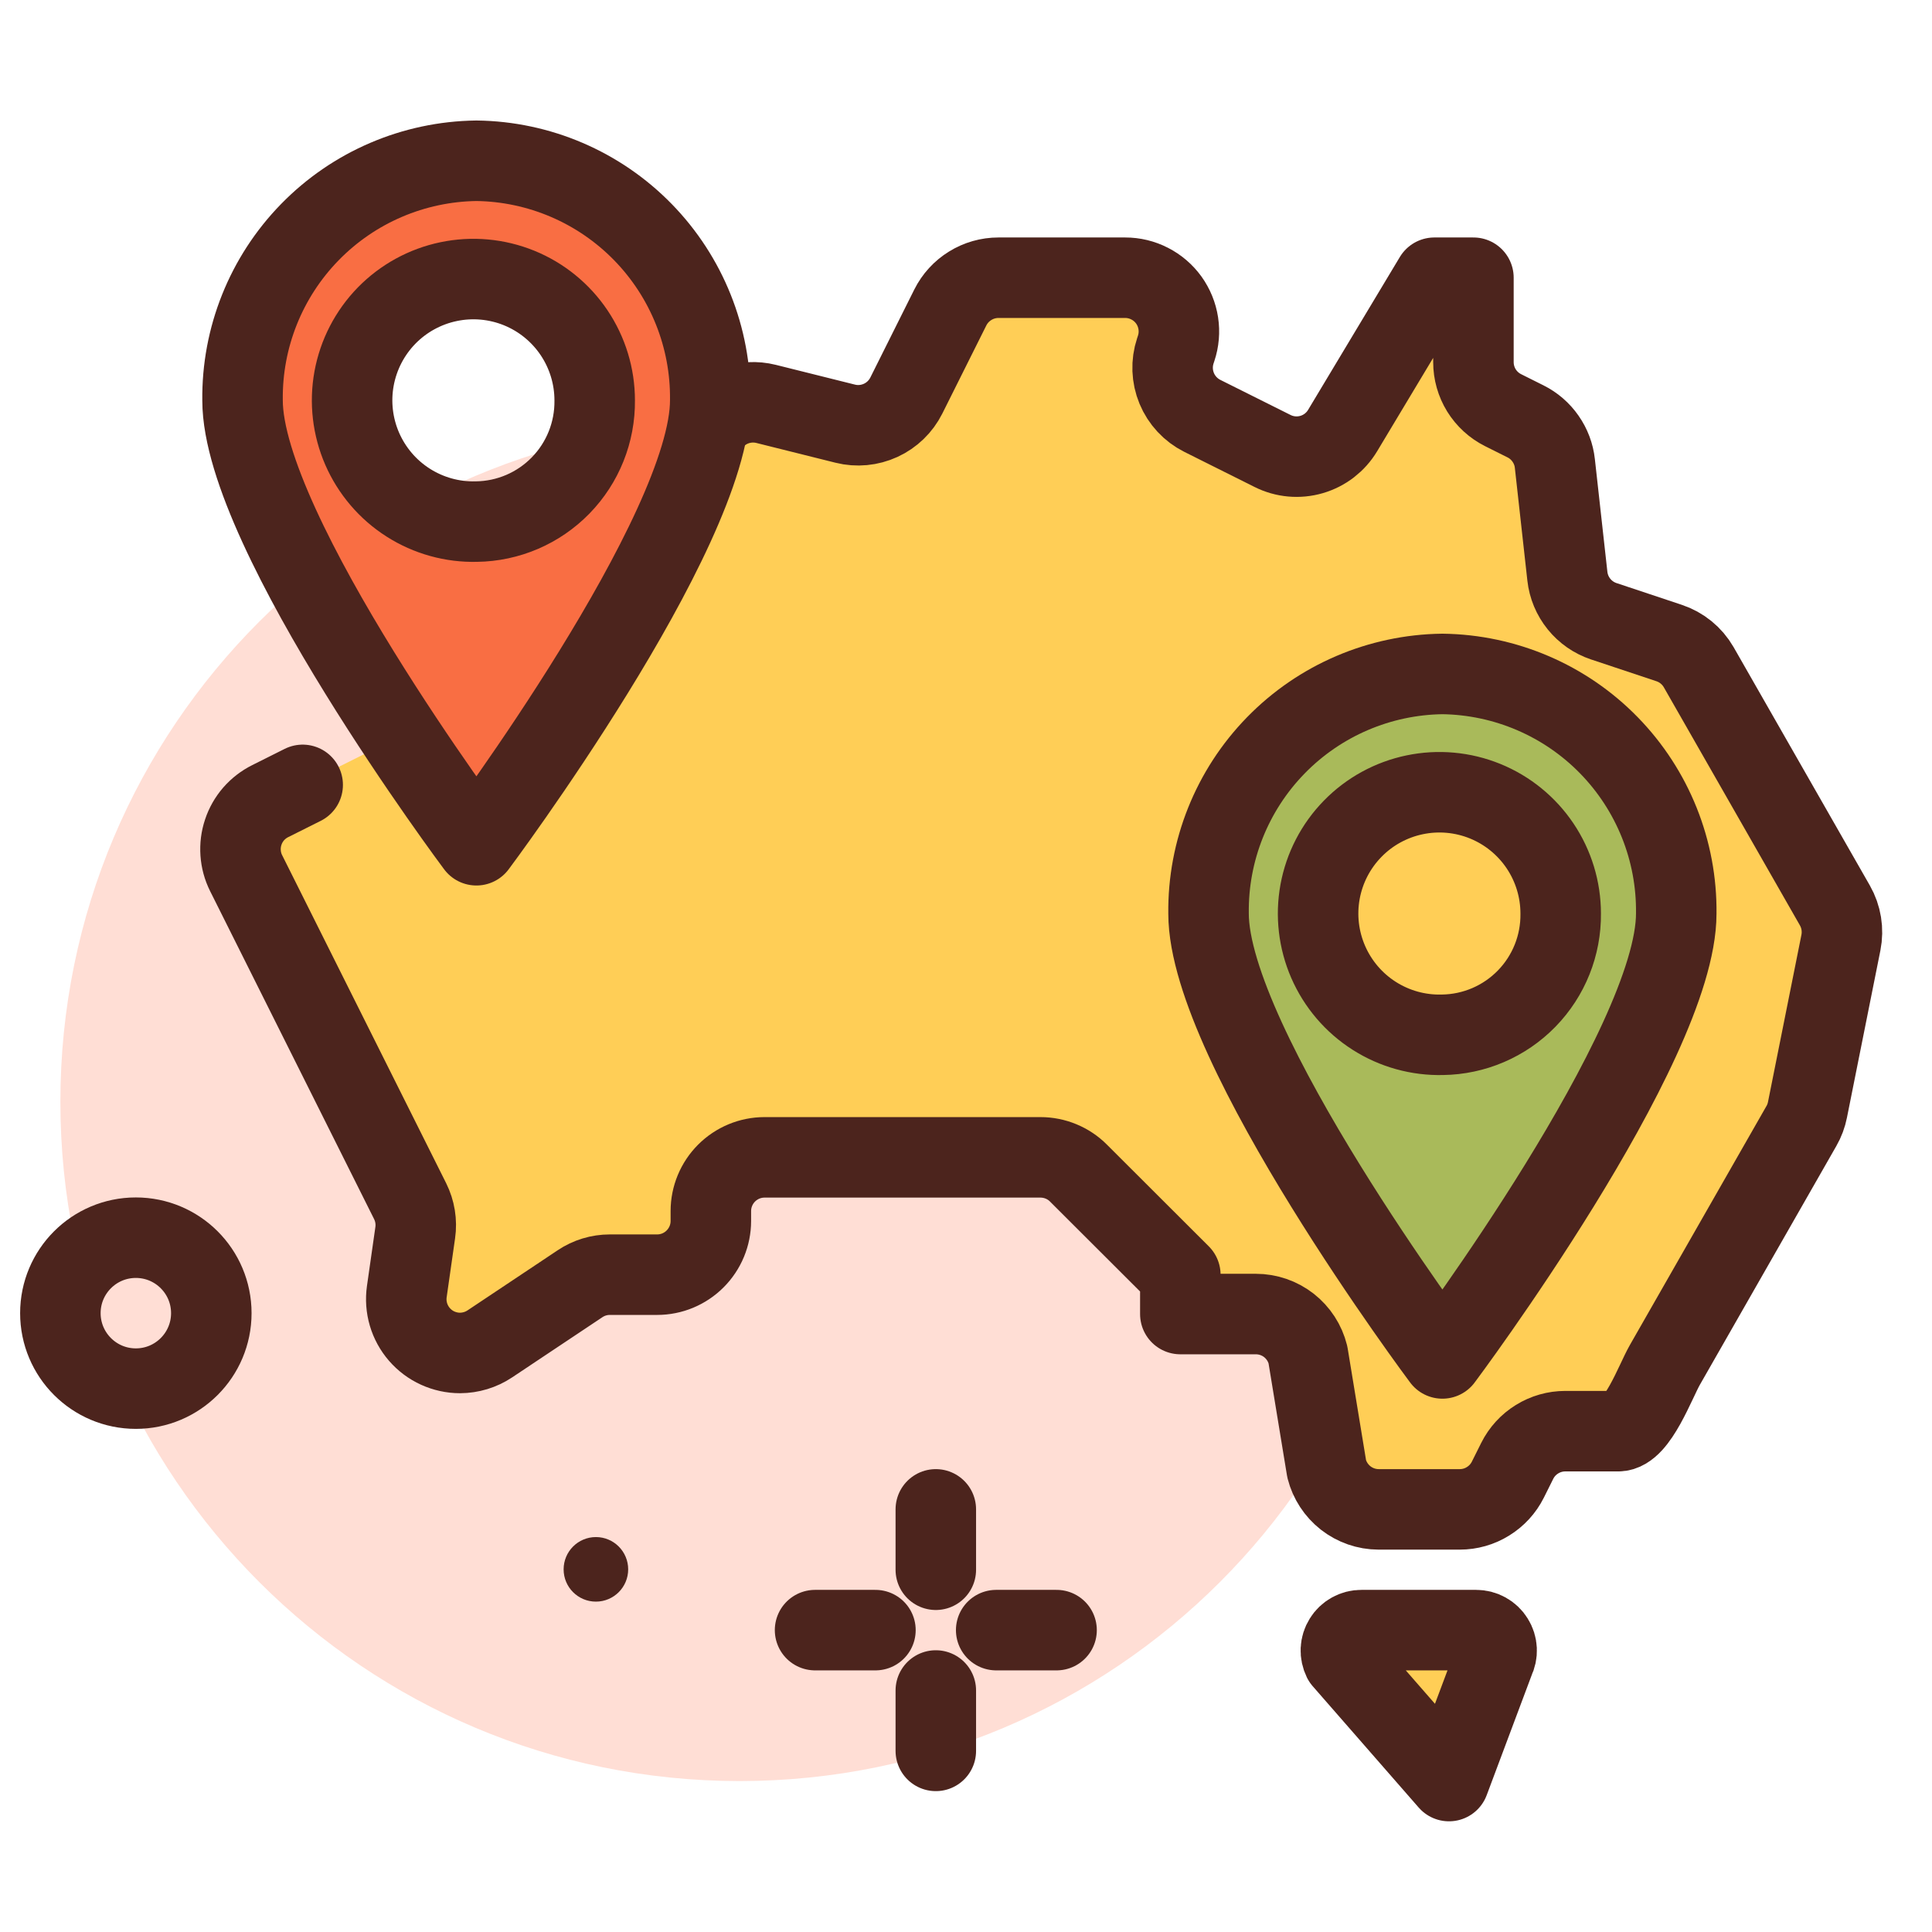
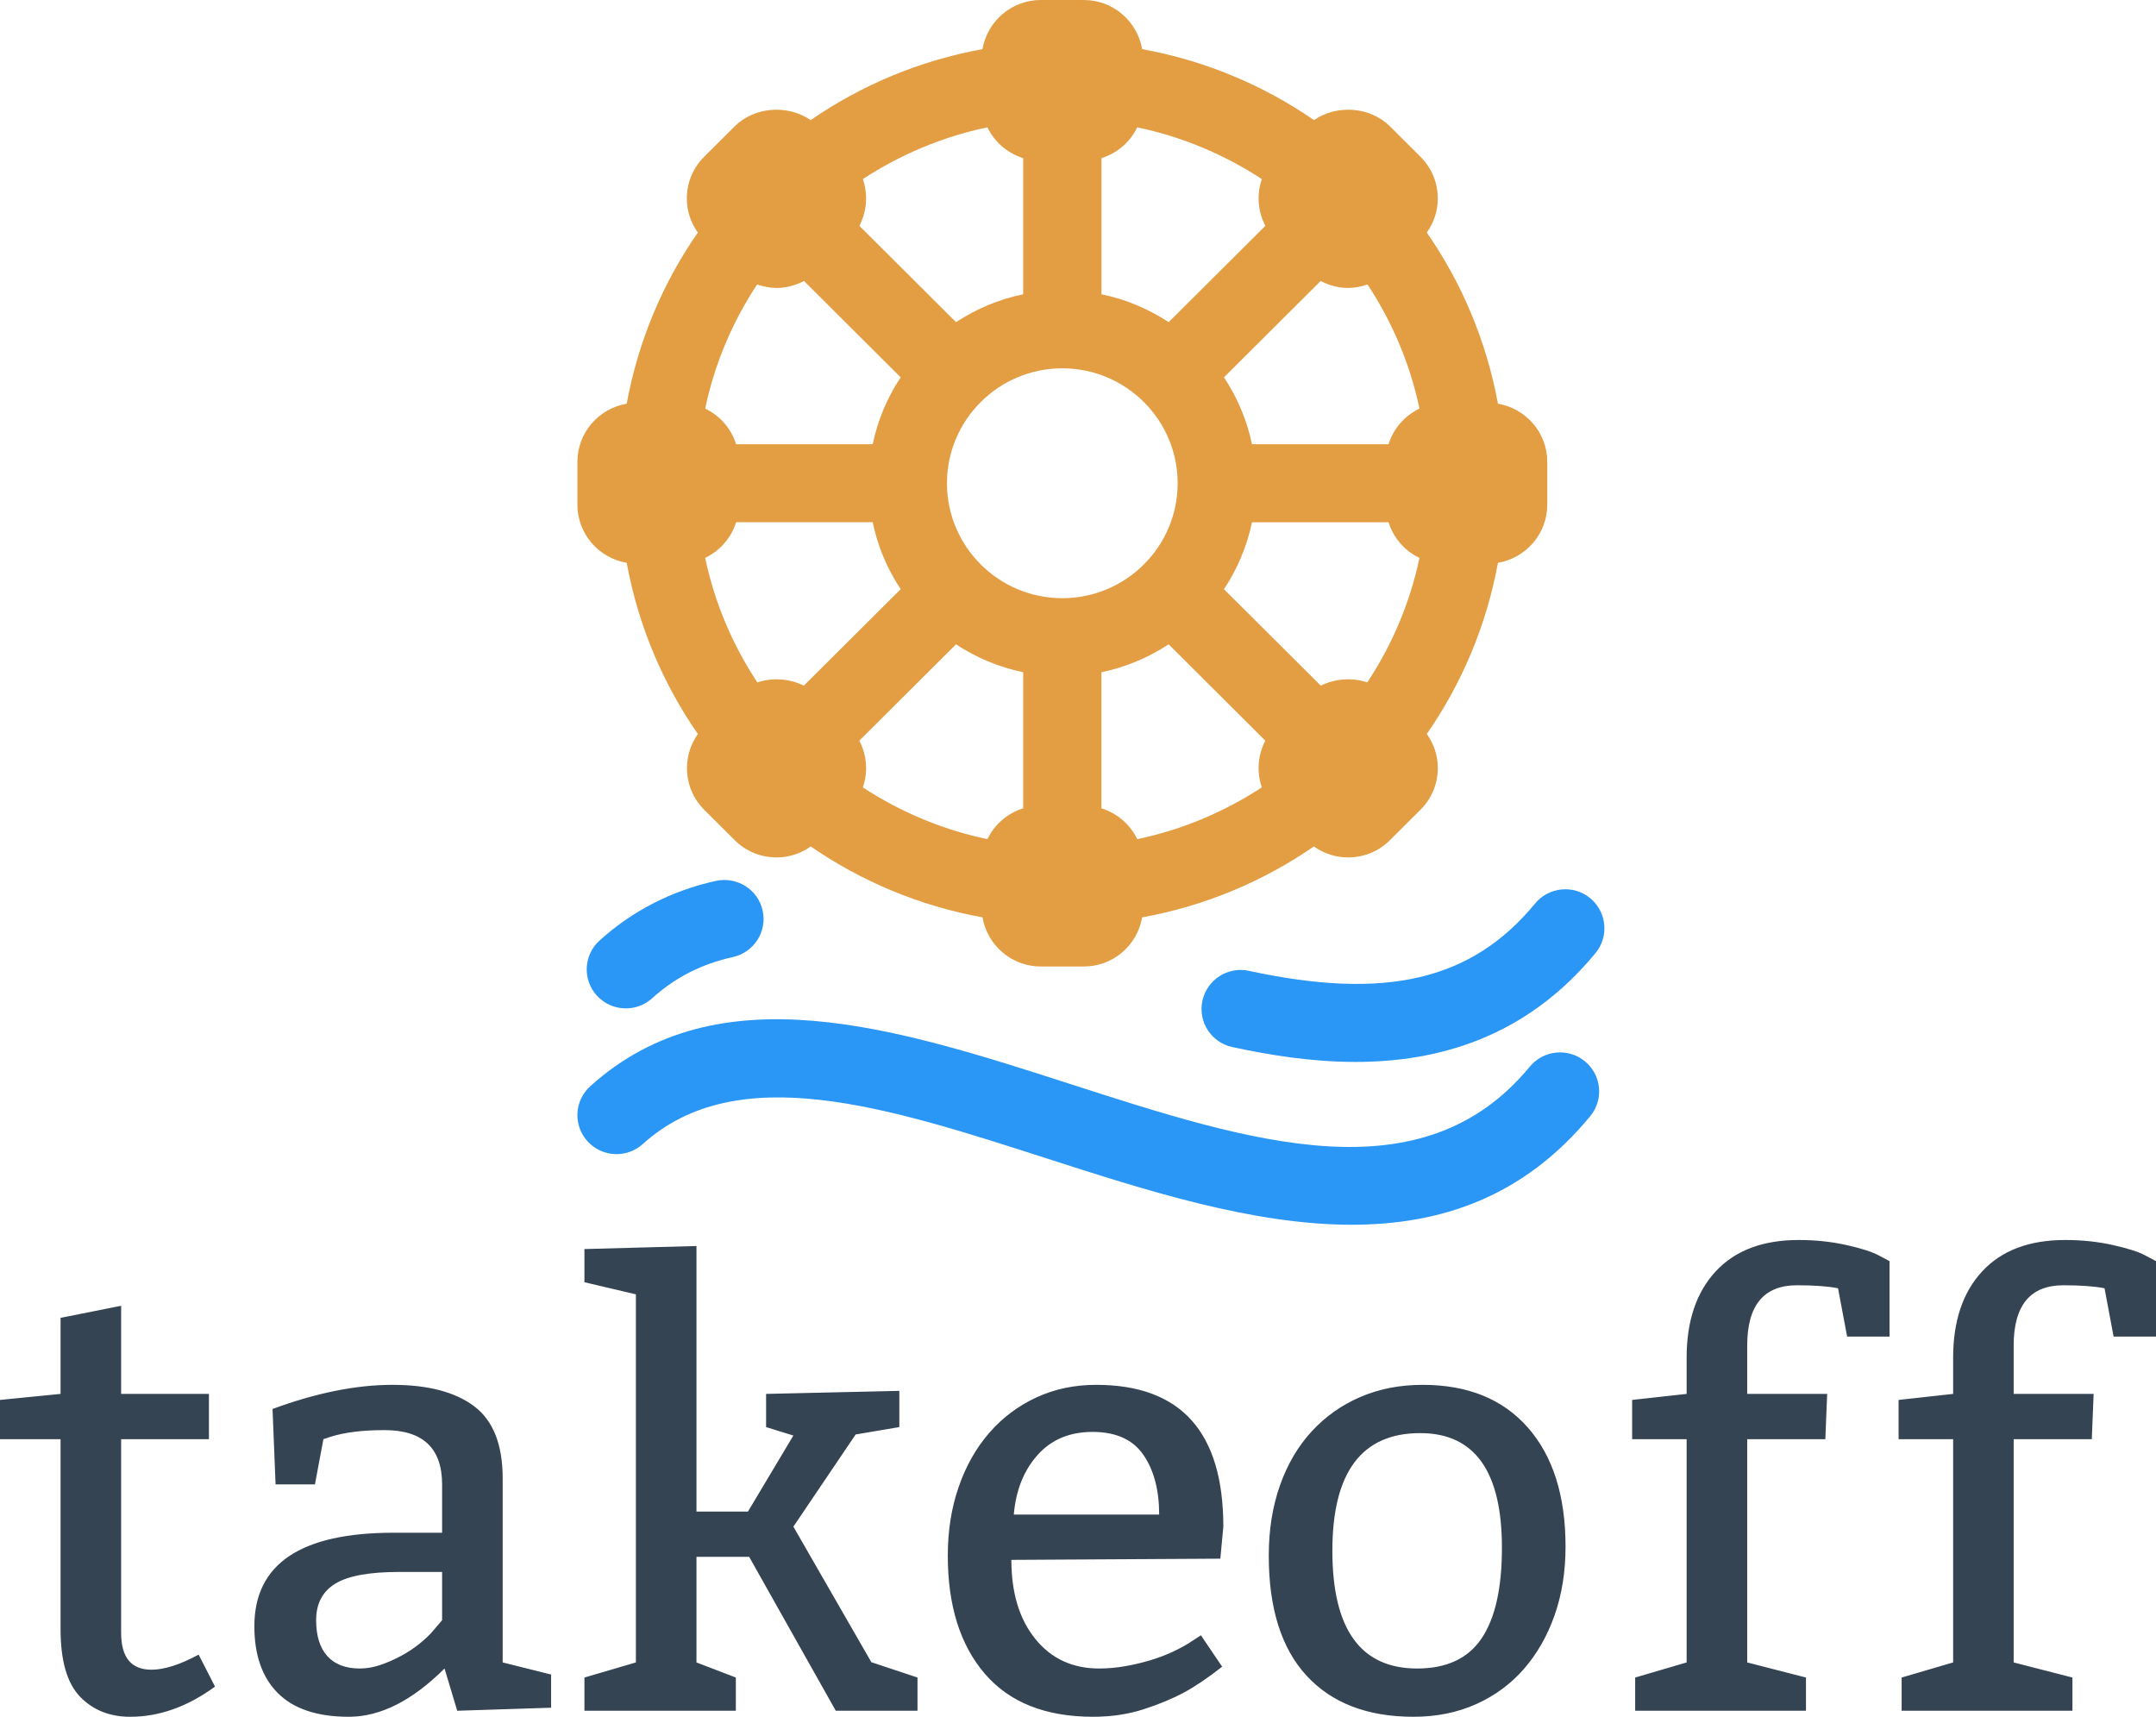
- <svg xmlns="http://www.w3.org/2000/svg" width="48" height="48" viewBox="0 0 48 48" fill="none">
-   <path d="M18.375 44.25C27.695 44.25 35.25 36.695 35.25 27.375C35.25 18.055 27.695 10.5 18.375 10.5C9.055 10.5 1.5 18.055 1.5 27.375C1.5 36.695 9.055 44.25 18.375 44.25Z" fill="#FFDED5" />
-   <path d="M3.375 34.5C4.411 34.5 5.25 33.66 5.25 32.625C5.25 31.59 4.411 30.75 3.375 30.75C2.339 30.75 1.5 31.59 1.5 32.625C1.5 33.66 2.339 34.5 3.375 34.5Z" stroke="#4C241D" stroke-width="2" stroke-linecap="round" stroke-linejoin="round" />
-   <path d="M7.52 19.5L6.715 19.903C6.558 19.981 6.418 20.089 6.302 20.221C6.187 20.354 6.099 20.507 6.044 20.674C5.988 20.84 5.966 21.015 5.978 21.19C5.99 21.365 6.036 21.536 6.115 21.693L10.189 29.841C10.31 30.084 10.355 30.358 10.316 30.626L10.107 32.09C10.08 32.279 10.094 32.472 10.148 32.656C10.202 32.839 10.295 33.009 10.42 33.153C10.546 33.298 10.7 33.414 10.874 33.493C11.048 33.572 11.237 33.614 11.428 33.614V33.614C11.692 33.613 11.95 33.535 12.169 33.389L14.411 31.894C14.63 31.747 14.887 31.669 15.151 31.669H16.327C16.681 31.669 17.02 31.528 17.27 31.277C17.52 31.027 17.661 30.688 17.661 30.334V30.088C17.661 29.735 17.802 29.395 18.052 29.145C18.302 28.895 18.641 28.754 18.995 28.754H25.851C26.026 28.754 26.2 28.789 26.362 28.856C26.524 28.923 26.671 29.021 26.794 29.145L29.325 31.672V32.647H31.2C31.498 32.647 31.787 32.746 32.022 32.929C32.256 33.113 32.423 33.369 32.495 33.658L32.961 36.493C33.034 36.78 33.2 37.034 33.433 37.217C33.666 37.399 33.953 37.499 34.249 37.5H36.268C36.516 37.5 36.759 37.431 36.969 37.3C37.18 37.17 37.351 36.984 37.462 36.762L37.695 36.295C37.806 36.073 37.976 35.887 38.187 35.757C38.398 35.626 38.641 35.557 38.889 35.557H40.204C40.683 35.557 41.125 34.329 41.362 33.913L44.756 27.974C44.828 27.849 44.878 27.714 44.906 27.573L45.737 23.419C45.8 23.103 45.747 22.775 45.587 22.495L42.203 16.575C42.039 16.291 41.777 16.078 41.466 15.975L39.845 15.435C39.603 15.354 39.39 15.206 39.23 15.008C39.069 14.809 38.969 14.569 38.941 14.316L38.63 11.515C38.606 11.293 38.526 11.082 38.398 10.899C38.271 10.716 38.1 10.568 37.901 10.469L37.345 10.191C37.123 10.08 36.937 9.91 36.806 9.699C36.676 9.488 36.607 9.245 36.607 8.997V6.9H35.636L33.357 10.697C33.184 10.986 32.909 11.198 32.586 11.292C32.263 11.386 31.916 11.355 31.616 11.204L29.871 10.332C29.584 10.188 29.358 9.946 29.235 9.649C29.112 9.352 29.1 9.021 29.201 8.716L29.221 8.656C29.288 8.456 29.306 8.242 29.274 8.033C29.242 7.824 29.161 7.626 29.038 7.454C28.914 7.283 28.752 7.143 28.563 7.047C28.375 6.95 28.167 6.9 27.956 6.9H24.805C24.558 6.9 24.315 6.969 24.104 7.1C23.893 7.23 23.722 7.416 23.611 7.638L22.517 9.828C22.381 10.099 22.157 10.316 21.881 10.443C21.605 10.57 21.294 10.6 21 10.526L19.034 10.035C18.774 9.97 18.501 9.985 18.249 10.077C17.998 10.17 17.78 10.336 17.624 10.554L13.485 16.345C13.359 16.522 13.191 16.665 12.996 16.762L10.811 17.855" fill="#FFCE56" />
-   <path d="M7.52 19.5L6.715 19.903C6.558 19.981 6.418 20.089 6.302 20.221C6.187 20.354 6.099 20.507 6.044 20.674C5.988 20.84 5.966 21.015 5.978 21.19C5.99 21.365 6.036 21.536 6.115 21.693L10.189 29.841C10.31 30.084 10.355 30.358 10.316 30.626L10.107 32.09C10.08 32.279 10.094 32.472 10.148 32.656C10.202 32.839 10.295 33.009 10.42 33.153C10.546 33.298 10.7 33.414 10.874 33.493C11.048 33.572 11.237 33.614 11.428 33.614V33.614C11.692 33.613 11.95 33.535 12.169 33.389L14.411 31.894C14.63 31.747 14.887 31.669 15.151 31.669H16.327C16.681 31.669 17.02 31.528 17.27 31.277C17.52 31.027 17.661 30.688 17.661 30.334V30.088C17.661 29.735 17.802 29.395 18.052 29.145C18.302 28.895 18.641 28.754 18.995 28.754H25.851C26.026 28.754 26.2 28.789 26.362 28.856C26.524 28.923 26.671 29.021 26.794 29.145L29.325 31.672V32.647H31.2C31.498 32.647 31.787 32.746 32.022 32.929C32.256 33.113 32.423 33.369 32.495 33.658L32.961 36.493C33.034 36.78 33.2 37.034 33.433 37.217C33.666 37.399 33.953 37.499 34.249 37.5H36.268C36.516 37.5 36.759 37.431 36.969 37.3C37.18 37.17 37.351 36.984 37.462 36.762L37.695 36.295C37.806 36.073 37.976 35.887 38.187 35.757C38.398 35.626 38.641 35.557 38.889 35.557H40.204C40.683 35.557 41.125 34.329 41.362 33.913L44.756 27.974C44.828 27.849 44.878 27.714 44.906 27.573L45.737 23.419C45.8 23.103 45.747 22.775 45.587 22.495L42.203 16.575C42.039 16.291 41.777 16.078 41.466 15.975L39.845 15.435C39.603 15.354 39.39 15.206 39.23 15.008C39.069 14.809 38.969 14.569 38.941 14.316L38.63 11.515C38.606 11.293 38.526 11.082 38.398 10.899C38.271 10.716 38.1 10.568 37.901 10.469L37.345 10.191C37.123 10.08 36.937 9.91 36.806 9.699C36.676 9.488 36.607 9.245 36.607 8.997V6.9H35.636L33.357 10.697C33.184 10.986 32.909 11.198 32.586 11.292C32.263 11.386 31.916 11.355 31.616 11.204L29.871 10.332C29.584 10.188 29.358 9.946 29.235 9.649C29.112 9.352 29.1 9.021 29.201 8.716L29.221 8.656C29.288 8.456 29.306 8.242 29.274 8.033C29.242 7.824 29.161 7.626 29.038 7.454C28.914 7.283 28.752 7.143 28.563 7.047C28.375 6.95 28.167 6.9 27.956 6.9H24.805C24.558 6.9 24.315 6.969 24.104 7.1C23.893 7.23 23.722 7.416 23.611 7.638L22.517 9.828C22.381 10.099 22.157 10.316 21.881 10.443C21.605 10.57 21.294 10.6 21 10.526L19.034 10.035C18.774 9.97 18.501 9.985 18.249 10.077C17.998 10.17 17.78 10.336 17.624 10.554L13.485 16.345C13.359 16.522 13.191 16.665 12.996 16.762L10.811 17.855" stroke="#4C241D" stroke-width="2" stroke-linecap="round" stroke-linejoin="round" />
-   <path d="M14.805 39.792C15.248 39.792 15.607 39.433 15.607 38.99C15.607 38.547 15.248 38.188 14.805 38.188C14.362 38.188 14.003 38.547 14.003 38.99C14.003 39.433 14.362 39.792 14.805 39.792Z" fill="#4C241D" />
-   <path d="M23.25 37.5V39" stroke="#4C241D" stroke-width="2" stroke-linecap="round" stroke-linejoin="round" />
-   <path d="M23.25 42V43.5" stroke="#4C241D" stroke-width="2" stroke-linecap="round" stroke-linejoin="round" />
-   <path d="M20.25 40.5H21.75" stroke="#4C241D" stroke-width="2" stroke-linecap="round" stroke-linejoin="round" />
-   <path d="M24.75 40.5H26.25" stroke="#4C241D" stroke-width="2" stroke-linecap="round" stroke-linejoin="round" />
-   <path d="M33.825 40.5H36.675C36.762 40.5 36.847 40.522 36.922 40.564C36.998 40.606 37.062 40.667 37.107 40.741C37.153 40.814 37.179 40.898 37.183 40.985C37.187 41.072 37.168 41.158 37.13 41.235L36 44.25L33.367 41.235C33.329 41.157 33.31 41.071 33.314 40.984C33.318 40.897 33.345 40.813 33.391 40.739C33.436 40.666 33.5 40.605 33.577 40.563C33.653 40.521 33.738 40.499 33.825 40.5Z" fill="#FFCE56" stroke="#4C241D" stroke-width="2" stroke-linecap="round" stroke-linejoin="round" />
-   <path d="M11.836 3.994C10.276 4.014 8.788 4.651 7.698 5.768C6.609 6.884 6.007 8.387 6.026 9.947C6.026 13.234 11.836 21 11.836 21C11.836 21 17.646 13.234 17.646 9.947C17.665 8.387 17.063 6.884 15.973 5.767C14.884 4.651 13.396 4.013 11.836 3.994V3.994ZM11.836 12.959C11.237 12.974 10.647 12.81 10.142 12.488C9.636 12.166 9.239 11.7 8.999 11.151C8.76 10.602 8.689 9.994 8.797 9.404C8.905 8.815 9.186 8.271 9.604 7.842C10.023 7.413 10.56 7.119 11.146 6.997C11.733 6.874 12.342 6.93 12.897 7.155C13.452 7.381 13.927 7.767 14.262 8.265C14.596 8.762 14.775 9.347 14.775 9.947C14.784 10.736 14.48 11.496 13.929 12.061C13.378 12.626 12.625 12.949 11.836 12.959V12.959Z" fill="#F96E43" stroke="#4C241D" stroke-width="2" stroke-linecap="round" stroke-linejoin="round" />
-   <path d="M35.836 16.744C34.276 16.764 32.788 17.401 31.698 18.518C30.609 19.634 30.007 21.137 30.026 22.697C30.026 25.984 35.836 33.75 35.836 33.75C35.836 33.75 41.646 25.984 41.646 22.697C41.665 21.137 41.063 19.634 39.973 18.517C38.884 17.401 37.395 16.764 35.836 16.744ZM35.836 25.709C35.237 25.724 34.647 25.56 34.142 25.238C33.636 24.916 33.239 24.45 32.999 23.901C32.76 23.352 32.689 22.744 32.797 22.154C32.905 21.565 33.186 21.021 33.605 20.592C34.023 20.163 34.56 19.869 35.146 19.747C35.733 19.624 36.343 19.68 36.897 19.905C37.452 20.131 37.927 20.517 38.262 21.015C38.596 21.512 38.775 22.097 38.775 22.697C38.784 23.486 38.48 24.246 37.929 24.811C37.378 25.376 36.625 25.699 35.836 25.709V25.709Z" fill="#A9BA5A" stroke="#4C241D" stroke-width="2" stroke-linecap="round" stroke-linejoin="round" />
+ <svg xmlns="http://www.w3.org/2000/svg" width="54" height="43" viewBox="0 0 54 43" fill="none">
+   <path d="M1.517 33.008L3.034 32.706V34.913H5.233V36.047H3.034V40.899C3.034 41.514 3.287 41.821 3.792 41.821C4.116 41.821 4.51 41.695 4.975 41.443L5.385 42.244C4.697 42.748 3.989 43 3.261 43C2.746 43 2.326 42.831 2.002 42.494C1.679 42.156 1.517 41.594 1.517 40.808V36.047H0V35.064L1.517 34.913V33.008ZM6.902 37.18L6.826 35.291C7.918 34.888 8.919 34.686 9.829 34.686C10.719 34.686 11.402 34.865 11.877 35.223C12.352 35.581 12.59 36.183 12.59 37.029V41.639L13.803 41.942V42.773L11.452 42.849L11.134 41.791C10.325 42.597 9.526 43 8.737 43C7.948 43 7.357 42.803 6.962 42.41C6.568 42.017 6.371 41.458 6.371 40.733C6.371 39.171 7.534 38.39 9.86 38.39H11.073V37.18C11.073 36.273 10.593 35.82 9.632 35.82C9.086 35.82 8.636 35.875 8.282 35.986L8.1 36.047L7.888 37.18H6.902ZM11.073 40.581V39.372H10.011C9.253 39.372 8.714 39.47 8.396 39.667C8.077 39.863 7.918 40.168 7.918 40.581C7.918 40.974 8.012 41.274 8.199 41.481C8.386 41.687 8.656 41.791 9.01 41.791C9.182 41.791 9.356 41.761 9.533 41.7C9.71 41.639 9.882 41.564 10.049 41.473C10.216 41.383 10.365 41.284 10.497 41.178C10.628 41.073 10.734 40.974 10.815 40.884L11.073 40.581ZM14.638 31.285L17.444 31.209V37.861H18.733L19.871 35.956L19.188 35.744V34.913L22.525 34.837V35.744L21.448 35.926H21.433L19.871 38.238L21.828 41.639H21.843L22.98 42.017V42.849H20.933L18.764 38.994H17.444V41.639L18.43 42.017V42.849H14.638V42.017L15.927 41.639V32.419L14.638 32.116V31.285ZM30.64 38.238L30.565 39.04L25.331 39.07C25.331 39.896 25.531 40.556 25.931 41.05C26.33 41.544 26.863 41.791 27.531 41.791C27.753 41.791 27.976 41.77 28.198 41.73C28.421 41.69 28.631 41.639 28.828 41.579C29.025 41.519 29.204 41.451 29.366 41.375C29.528 41.299 29.665 41.226 29.776 41.156L30.079 40.959L30.61 41.745C30.266 42.017 29.95 42.232 29.662 42.388C29.374 42.544 29.035 42.685 28.646 42.811C28.256 42.937 27.834 43 27.379 43C26.186 43 25.281 42.64 24.664 41.919C24.047 41.199 23.739 40.214 23.739 38.964C23.739 38.339 23.83 37.765 24.012 37.241C24.194 36.717 24.449 36.266 24.778 35.888C25.107 35.51 25.498 35.215 25.953 35.004C26.408 34.792 26.909 34.686 27.455 34.686C29.579 34.686 30.64 35.87 30.64 38.238ZM25.392 37.936H29.033C29.033 37.321 28.901 36.822 28.638 36.44C28.375 36.057 27.951 35.865 27.364 35.865C26.788 35.865 26.328 36.059 25.984 36.447C25.64 36.835 25.443 37.331 25.392 37.936ZM31.778 38.964C31.778 38.319 31.872 37.732 32.059 37.203C32.246 36.674 32.511 36.223 32.855 35.85C33.199 35.477 33.606 35.19 34.076 34.988C34.546 34.787 35.065 34.686 35.631 34.686C36.764 34.686 37.643 35.044 38.27 35.759C38.897 36.475 39.211 37.468 39.211 38.737C39.211 39.362 39.12 39.934 38.938 40.453C38.756 40.972 38.5 41.42 38.172 41.798C37.843 42.176 37.444 42.471 36.973 42.683C36.503 42.894 35.98 43 35.403 43C34.251 43 33.358 42.657 32.726 41.972C32.094 41.287 31.778 40.284 31.778 38.964ZM35.57 35.895C34.104 35.895 33.371 36.878 33.371 38.843C33.371 40.808 34.079 41.791 35.494 41.791C36.233 41.791 36.771 41.539 37.11 41.035C37.449 40.531 37.618 39.775 37.618 38.767C37.618 36.853 36.935 35.895 35.57 35.895ZM40.879 36.047V35.064L42.244 34.913V34.006C42.244 33.089 42.487 32.368 42.972 31.844C43.458 31.32 44.151 31.058 45.051 31.058C45.475 31.058 45.877 31.101 46.257 31.187C46.636 31.272 46.906 31.36 47.068 31.451L47.326 31.587V33.477H46.264L46.036 32.267C45.784 32.217 45.44 32.192 45.005 32.192C44.176 32.192 43.761 32.696 43.761 33.703V34.913H45.764L45.718 36.047H43.761V41.639L45.233 42.017V42.849H40.955V42.017L42.244 41.639V36.047H40.879ZM47.553 36.047V35.064L48.919 34.913V34.006C48.919 33.089 49.161 32.368 49.647 31.844C50.132 31.32 50.825 31.058 51.725 31.058C52.149 31.058 52.551 31.101 52.931 31.187C53.31 31.272 53.58 31.36 53.742 31.451L54 31.587V33.477H52.938L52.711 32.267C52.458 32.217 52.114 32.192 51.679 32.192C50.85 32.192 50.435 32.696 50.435 33.703V34.913H52.438L52.392 36.047H50.435V41.639L51.907 42.017V42.849H47.629V42.017L48.919 41.639V36.047H47.553Z" fill="#354452" />
+   <path d="M33.856 30.676C31.369 30.676 28.699 29.815 26.204 29.011C22.226 27.728 18.467 26.517 16.1 28.654C15.7 29.017 15.079 28.986 14.716 28.587C14.352 28.187 14.383 27.569 14.784 27.207C17.991 24.31 22.473 25.755 26.808 27.152C31.338 28.613 35.617 29.993 38.316 26.716C38.659 26.3 39.278 26.239 39.694 26.581C40.113 26.923 40.175 27.538 39.831 27.955C38.156 29.988 36.079 30.676 33.856 30.676Z" fill="#2A96F5" />
+   <path d="M33.949 26.598C32.842 26.598 31.781 26.424 30.867 26.226C30.337 26.112 30.002 25.593 30.116 25.066C30.231 24.538 30.751 24.202 31.282 24.317C34.716 25.06 36.862 24.556 38.448 22.631C38.791 22.214 39.41 22.153 39.826 22.495C40.245 22.838 40.305 23.453 39.963 23.87C38.205 26.004 35.997 26.598 33.949 26.598Z" fill="#2A96F5" />
+   <path d="M15.675 25.257C15.409 25.257 15.143 25.149 14.949 24.937C14.586 24.537 14.616 23.919 15.017 23.557C15.843 22.811 16.823 22.308 17.933 22.063C18.462 21.951 18.984 22.278 19.101 22.805C19.219 23.332 18.885 23.853 18.357 23.971C17.574 24.143 16.912 24.481 16.333 25.004C16.145 25.174 15.91 25.257 15.675 25.257Z" fill="#2A96F5" />
+   <path d="M37.518 10.111C37.23 8.543 36.614 7.089 35.736 5.825C35.914 5.577 36.012 5.282 36.011 4.971C36.011 4.574 35.856 4.203 35.576 3.925L34.815 3.166C34.314 2.667 33.483 2.615 32.91 3.008C31.641 2.132 30.182 1.517 28.607 1.231C28.486 0.533 27.879 0 27.146 0H26.069C25.335 0 24.728 0.533 24.608 1.231C23.033 1.517 21.574 2.132 20.305 3.008C19.732 2.616 18.9 2.667 18.4 3.166L17.64 3.923C17.358 4.203 17.203 4.574 17.203 4.971C17.202 5.282 17.301 5.577 17.478 5.825C16.6 7.089 15.984 8.543 15.697 10.111C14.997 10.231 14.462 10.836 14.462 11.567V12.641C14.462 13.372 14.997 13.977 15.697 14.097C15.984 15.665 16.601 17.119 17.479 18.384C17.069 18.961 17.119 19.766 17.639 20.284L18.4 21.042C18.681 21.322 19.053 21.476 19.451 21.476C19.763 21.476 20.058 21.377 20.307 21.201C21.575 22.077 23.034 22.691 24.608 22.977C24.728 23.674 25.335 24.208 26.069 24.208H27.146C27.879 24.208 28.486 23.674 28.607 22.977C30.181 22.691 31.64 22.076 32.908 21.201C33.156 21.378 33.452 21.476 33.764 21.476C34.162 21.476 34.535 21.322 34.815 21.042L35.576 20.284C35.857 20.004 36.012 19.632 36.012 19.235C36.012 18.925 35.913 18.631 35.736 18.383C36.615 17.118 37.23 15.665 37.518 14.097C38.218 13.977 38.753 13.372 38.753 12.641V11.567C38.753 10.836 38.218 10.231 37.518 10.111ZM27.587 3.961C27.983 3.838 28.307 3.557 28.484 3.189C29.615 3.426 30.669 3.874 31.605 4.485C31.472 4.868 31.502 5.291 31.693 5.656L29.271 8.069C28.767 7.738 28.199 7.496 27.588 7.371V3.961H27.587ZM21.611 4.485C22.547 3.874 23.6 3.426 24.731 3.189C24.908 3.557 25.232 3.838 25.627 3.961V7.371C25.017 7.496 24.449 7.738 23.945 8.069L21.524 5.656C21.713 5.292 21.744 4.869 21.611 4.485ZM18.963 7.125C19.118 7.178 19.282 7.212 19.451 7.212C19.695 7.212 19.927 7.147 20.138 7.038L22.559 9.451C22.227 9.952 21.984 10.519 21.858 11.127H18.437C18.313 10.733 18.032 10.41 17.662 10.234C17.899 9.107 18.348 8.057 18.963 7.125ZM20.133 17.174C19.773 16.995 19.348 16.967 18.968 17.092C18.351 16.156 17.899 15.104 17.662 13.973C18.031 13.797 18.313 13.475 18.437 13.08H21.858C21.983 13.689 22.226 14.255 22.559 14.757L20.133 17.174ZM25.627 20.246C25.232 20.37 24.908 20.65 24.731 21.018C23.6 20.782 22.547 20.334 21.611 19.722C21.744 19.34 21.714 18.916 21.523 18.551L23.945 16.138C24.448 16.47 25.017 16.711 25.627 16.837V20.246H25.627ZM26.607 14.983C25.014 14.983 23.718 13.691 23.718 12.104C23.718 10.516 25.014 9.225 26.607 9.225C28.2 9.225 29.496 10.516 29.496 12.104C29.496 13.691 28.2 14.983 26.607 14.983ZM31.604 19.721C30.668 20.334 29.615 20.782 28.484 21.018C28.307 20.65 27.982 20.369 27.587 20.246V16.837C28.198 16.711 28.766 16.47 29.27 16.138L31.691 18.551C31.502 18.916 31.472 19.338 31.604 19.721ZM34.247 17.091C33.867 16.966 33.441 16.995 33.082 17.174L30.656 14.758C30.988 14.255 31.231 13.69 31.358 13.081H34.778C34.902 13.475 35.183 13.798 35.553 13.973C35.315 15.104 34.864 16.156 34.247 17.091ZM34.778 11.127H31.358C31.231 10.519 30.988 9.953 30.656 9.451L33.077 7.038C33.287 7.148 33.519 7.212 33.764 7.212C33.933 7.212 34.096 7.179 34.252 7.125C34.866 8.058 35.316 9.107 35.553 10.235C35.183 10.41 34.902 10.733 34.778 11.127Z" fill="#E39D42" />
</svg>
